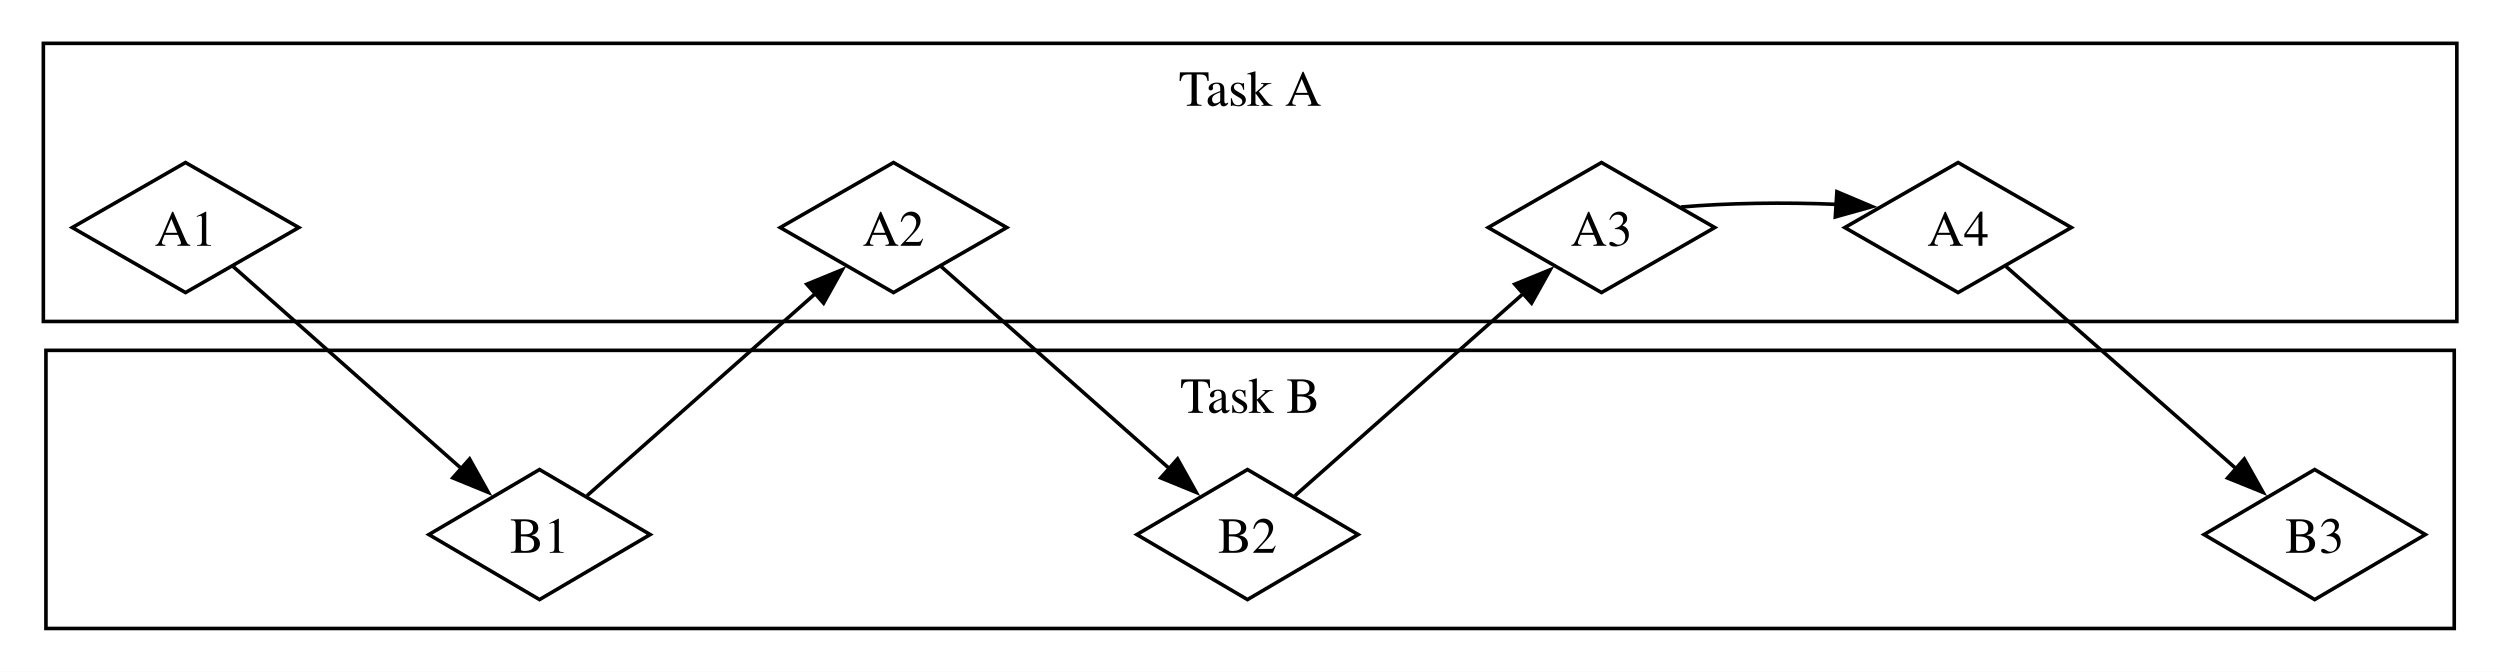
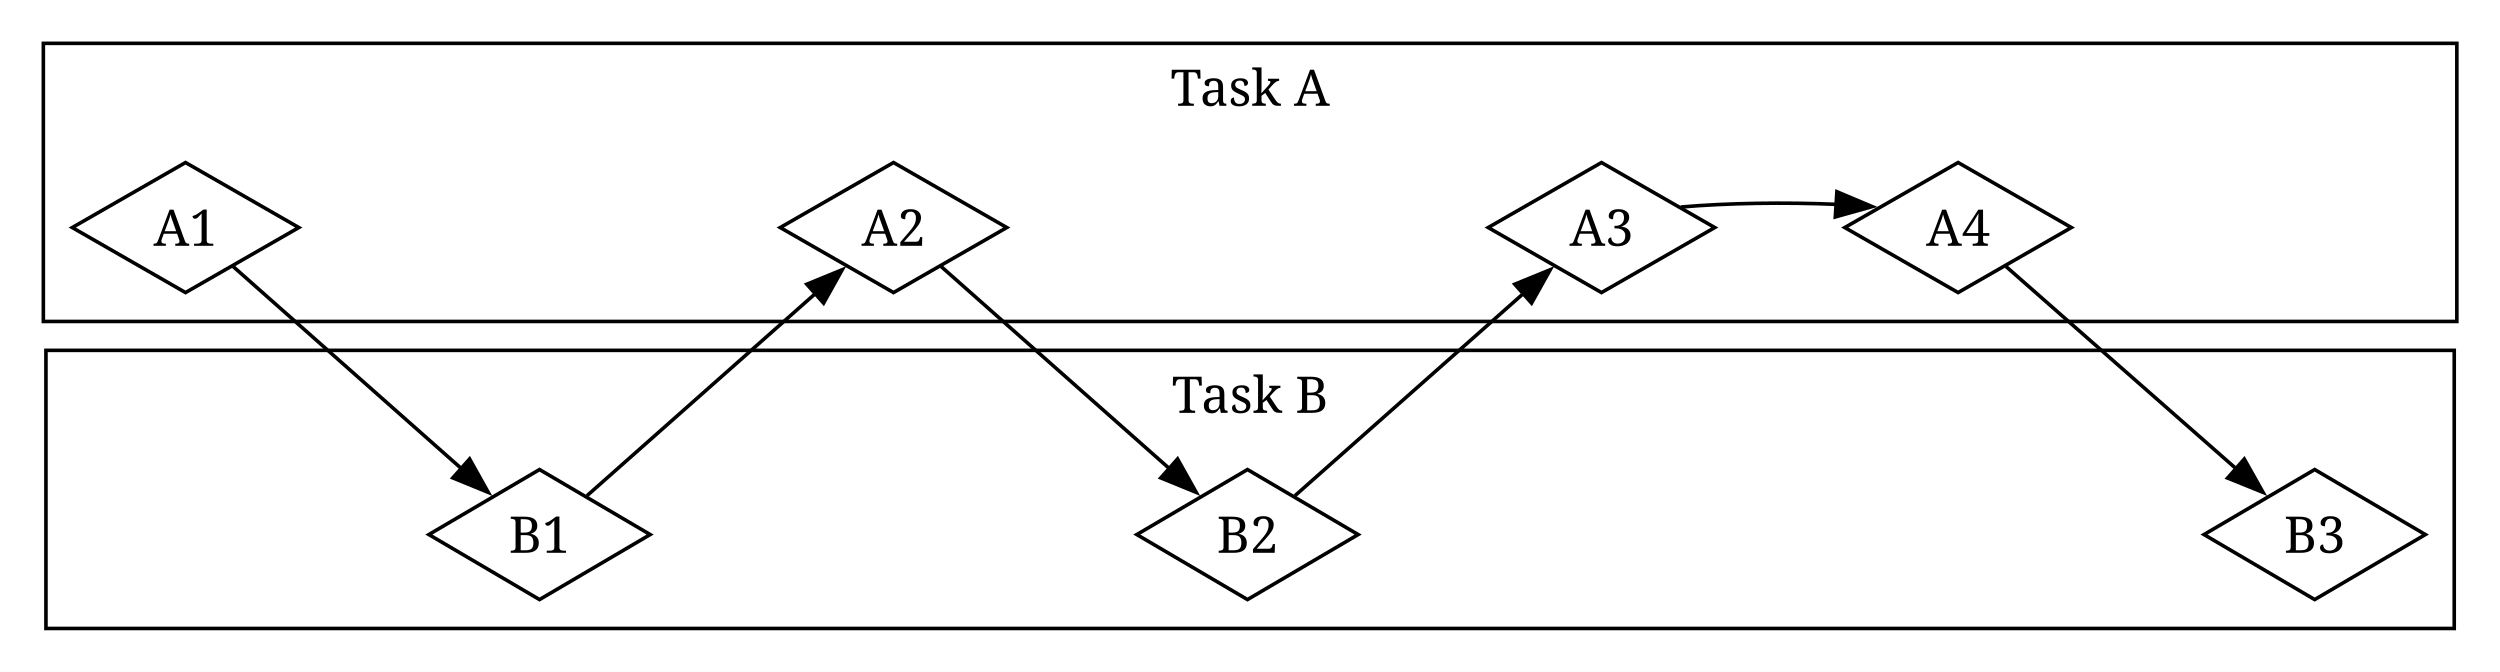
<svg xmlns="http://www.w3.org/2000/svg" viewBox="0.00 0.00 2884 775.00">
  <g id="graph0" class="graph" transform="scale(4.16667 4.16667) rotate(0) translate(4 182)">
    <polygon fill="white" stroke="none" points="-4,4 -4,-182 688.21,-182 688.21,4 -4,4" />
    <g id="clust1" class="cluster">
      <polygon fill="none" stroke="black" points="8,-93 8,-170 676.21,-170 676.21,-93 8,-93" />
-       <text text-anchor="middle" x="342.11" y="-152.7" font-family="Times,serif" font-size="14.00">Task A</text>
+       <text text-anchor="middle" x="342.11" y="-152.7" font-family="serif" font-size="14.00">Task A</text>
    </g>
    <g id="clust2" class="cluster">
      <polygon fill="none" stroke="black" points="8.72,-8 8.72,-85 675.49,-85 675.49,-8 8.72,-8" />
-       <text text-anchor="middle" x="342.11" y="-67.7" font-family="Times,serif" font-size="14.00">Task B</text>
+       <text text-anchor="middle" x="342.11" y="-67.7" font-family="serif" font-size="14.00">Task B</text>
    </g>
    <g id="node1" class="node">
      <polygon fill="none" stroke="black" points="47.36,-137 16,-119 47.36,-101 78.73,-119 47.36,-137" />
-       <text text-anchor="middle" x="47.36" y="-113.95" font-family="Times,serif" font-size="14.00">A1</text>
+       <text text-anchor="middle" x="47.36" y="-113.95" font-family="serif" font-size="14.00">A1</text>
    </g>
    <g id="node2" class="node">
      <polygon fill="none" stroke="black" points="243.38,-137 212.01,-119 243.38,-101 274.74,-119 243.38,-137" />
-       <text text-anchor="middle" x="243.38" y="-113.95" font-family="Times,serif" font-size="14.00">A2</text>
+       <text text-anchor="middle" x="243.38" y="-113.95" font-family="serif" font-size="14.00">A2</text>
    </g>
    <g id="node7" class="node">
      <polygon fill="none" stroke="black" points="145.37,-52 114.73,-34 145.37,-16 176.01,-34 145.37,-52" />
-       <text text-anchor="middle" x="145.37" y="-28.95" font-family="Times,serif" font-size="14.00">B1</text>
+       <text text-anchor="middle" x="145.37" y="-28.95" font-family="serif" font-size="14.00">B1</text>
    </g>
    <g id="edge9" class="edge">
      <path fill="none" stroke="black" d="M60.52,-108.23C76.47,-94.12 104.66,-69.16 123.92,-52.11" />
      <polygon fill="black" stroke="black" points="126.01,-54.93 131.18,-45.68 121.37,-49.69 126.01,-54.93" />
    </g>
    <g id="node3" class="node">
      <polygon fill="none" stroke="black" points="439.39,-137 408.02,-119 439.39,-101 470.75,-119 439.39,-137" />
-       <text text-anchor="middle" x="439.39" y="-113.95" font-family="Times,serif" font-size="14.00">A3</text>
+       <text text-anchor="middle" x="439.39" y="-113.95" font-family="serif" font-size="14.00">A3</text>
    </g>
    <g id="node8" class="node">
      <polygon fill="none" stroke="black" points="341.38,-52 310.74,-34 341.38,-16 372.02,-34 341.38,-52" />
-       <text text-anchor="middle" x="341.38" y="-28.95" font-family="Times,serif" font-size="14.00">B2</text>
+       <text text-anchor="middle" x="341.38" y="-28.95" font-family="serif" font-size="14.00">B2</text>
    </g>
    <g id="edge11" class="edge">
      <path fill="none" stroke="black" d="M256.54,-108.23C272.48,-94.12 300.68,-69.16 319.93,-52.11" />
      <polygon fill="black" stroke="black" points="322.02,-54.93 327.19,-45.68 317.38,-49.69 322.02,-54.93" />
    </g>
    <g id="node4" class="node">
      <polygon fill="none" stroke="black" points="538.12,-137 506.75,-119 538.12,-101 569.48,-119 538.12,-137" />
-       <text text-anchor="middle" x="538.12" y="-113.95" font-family="Times,serif" font-size="14.00">A4</text>
+       <text text-anchor="middle" x="538.12" y="-113.95" font-family="serif" font-size="14.00">A4</text>
    </g>
    <g id="edge13" class="edge">
      <path fill="none" stroke="black" d="M461.38,-124.68C473.97,-125.79 490.25,-126.04 504.48,-125.42" />
      <polygon fill="black" stroke="black" points="504.57,-128.92 514.33,-124.8 504.13,-121.94 504.57,-128.92" />
    </g>
    <g id="node9" class="node">
      <polygon fill="none" stroke="black" points="636.85,-52 606.21,-34 636.85,-16 667.49,-34 636.85,-52" />
-       <text text-anchor="middle" x="636.85" y="-28.95" font-family="Times,serif" font-size="14.00">B3</text>
+       <text text-anchor="middle" x="636.85" y="-28.95" font-family="serif" font-size="14.00">B3</text>
    </g>
    <g id="edge14" class="edge">
      <path fill="none" stroke="black" d="M551.37,-108.23C567.43,-94.12 595.84,-69.16 615.24,-52.11" />
      <polygon fill="black" stroke="black" points="617.36,-54.91 622.56,-45.68 612.74,-49.65 617.36,-54.91" />
    </g>
    <g id="edge10" class="edge">
      <path fill="none" stroke="black" d="M158.53,-44.77C174.47,-58.88 202.67,-83.84 221.93,-100.89" />
      <polygon fill="black" stroke="black" points="219.38,-103.31 229.18,-107.32 224.02,-98.07 219.38,-103.31" />
    </g>
    <g id="edge12" class="edge">
      <path fill="none" stroke="black" d="M354.54,-44.77C370.48,-58.88 398.68,-83.84 417.94,-100.89" />
      <polygon fill="black" stroke="black" points="415.39,-103.31 425.2,-107.32 420.03,-98.07 415.39,-103.31" />
    </g>
  </g>
</svg>
